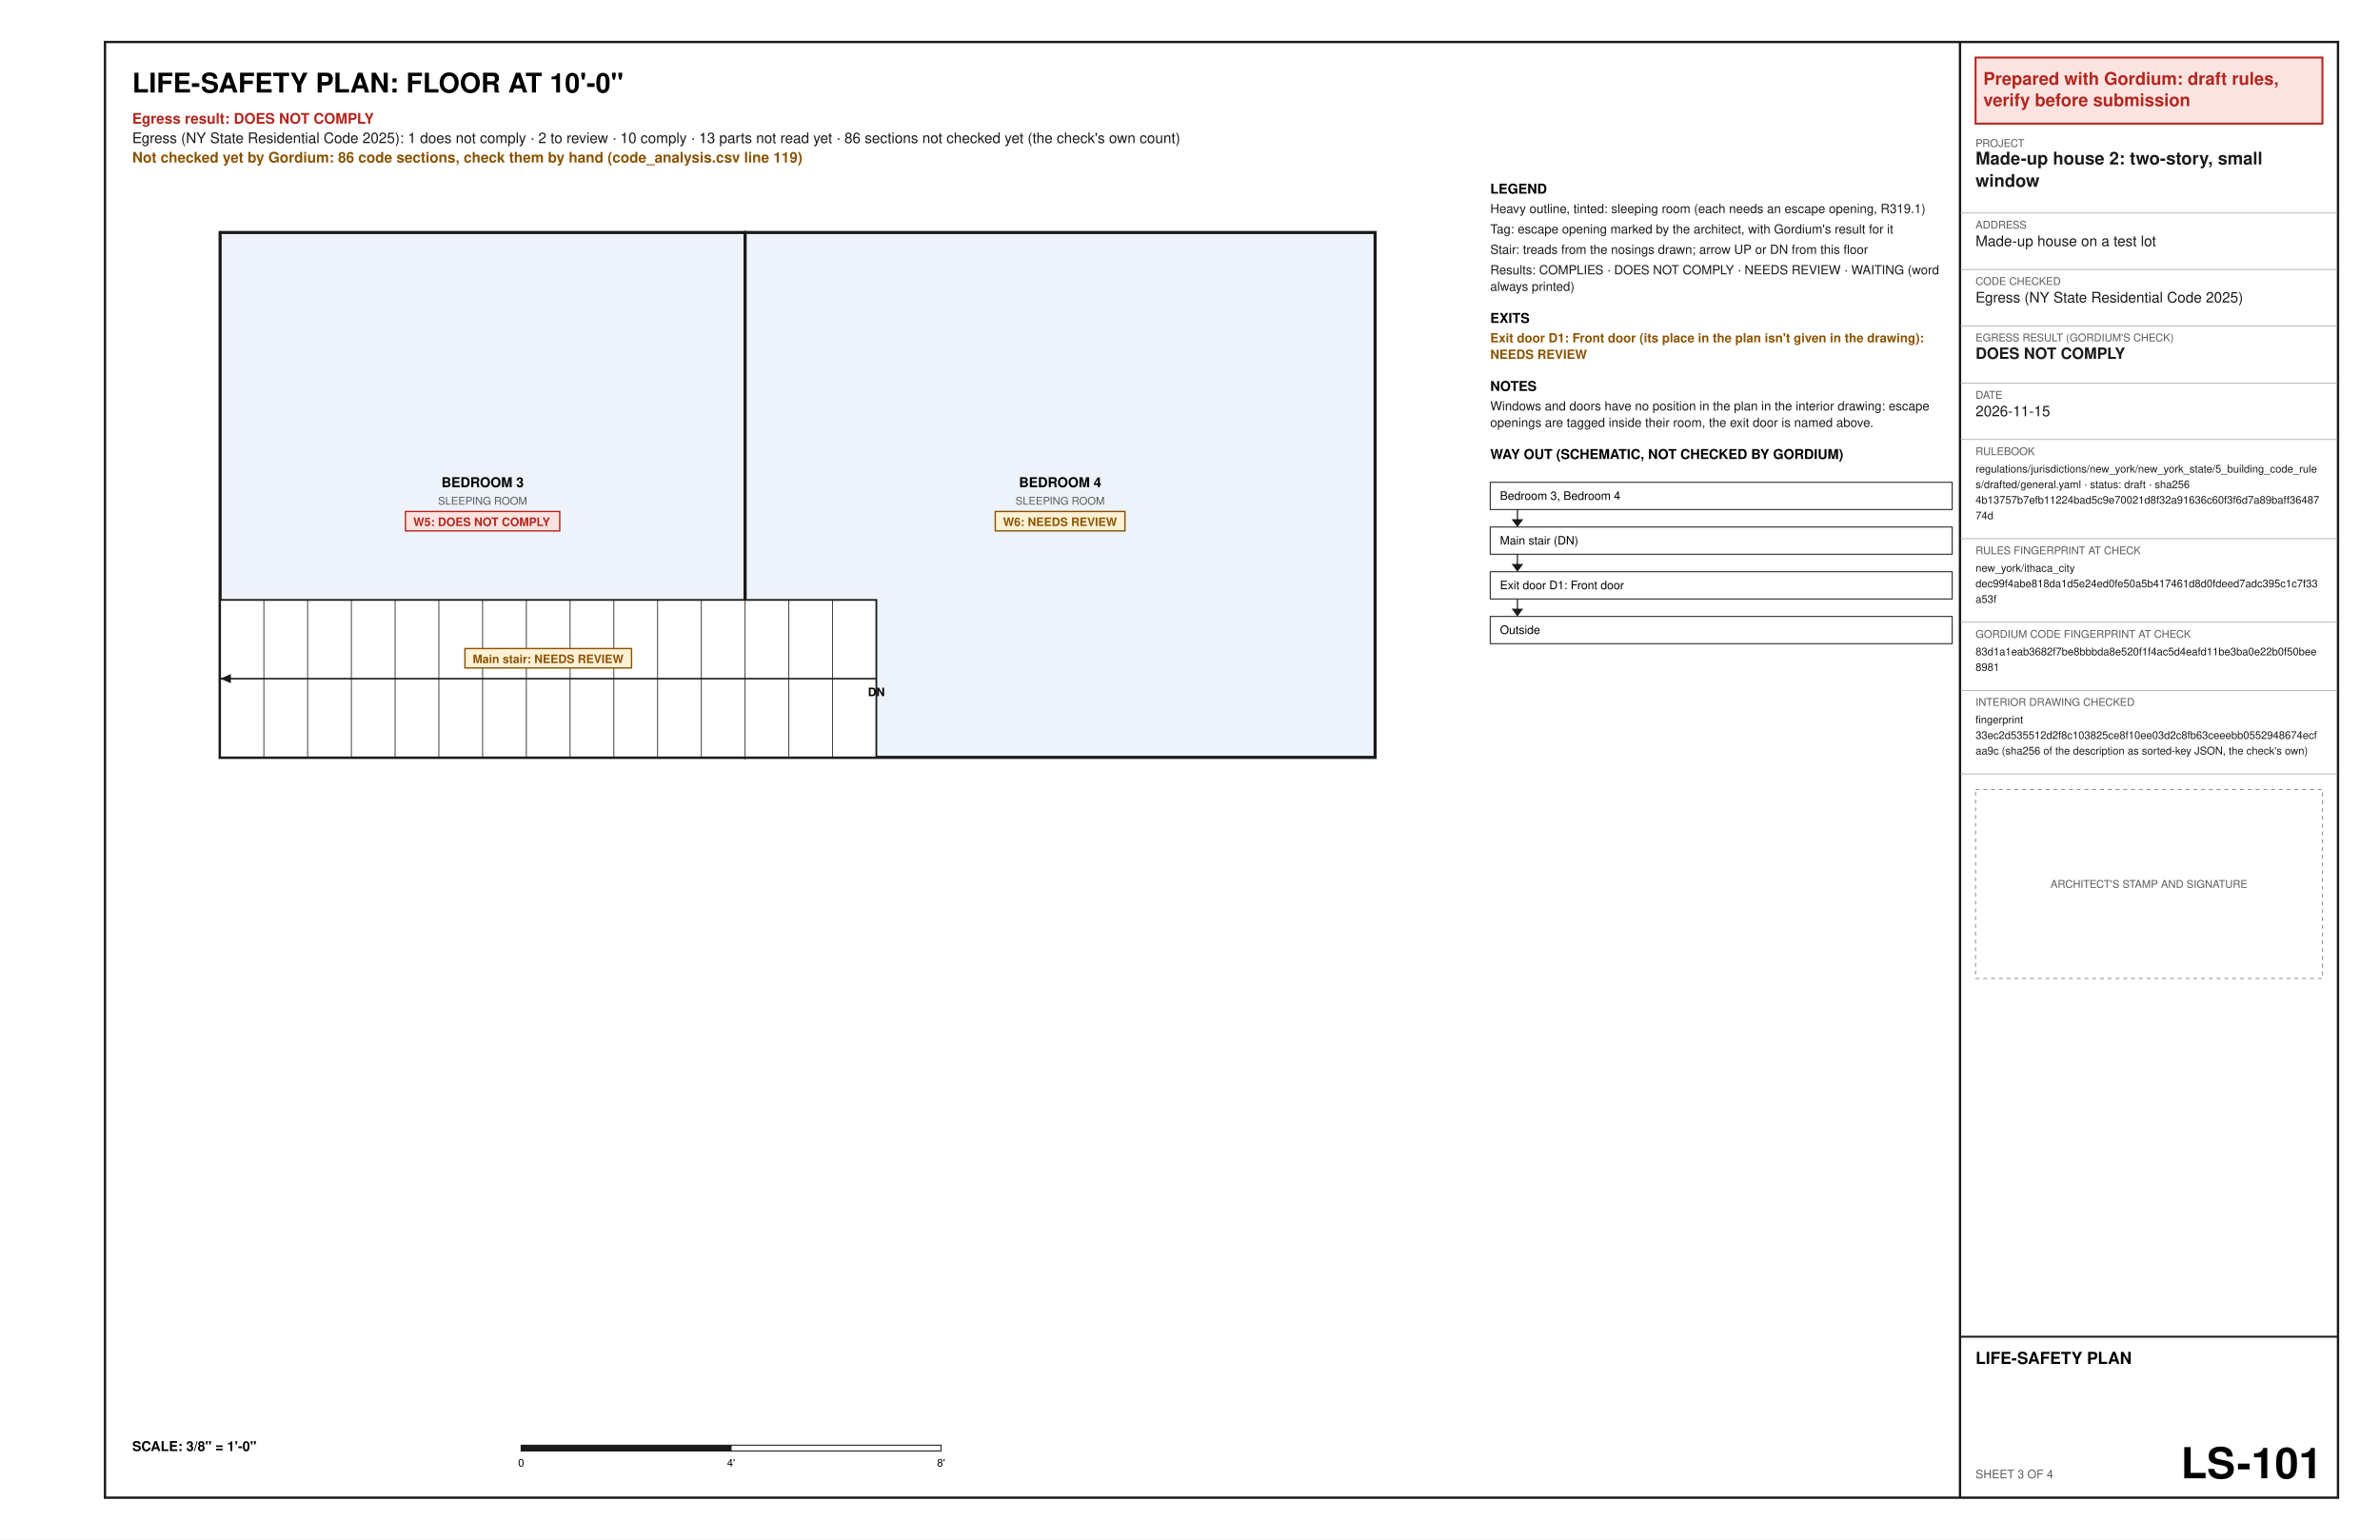
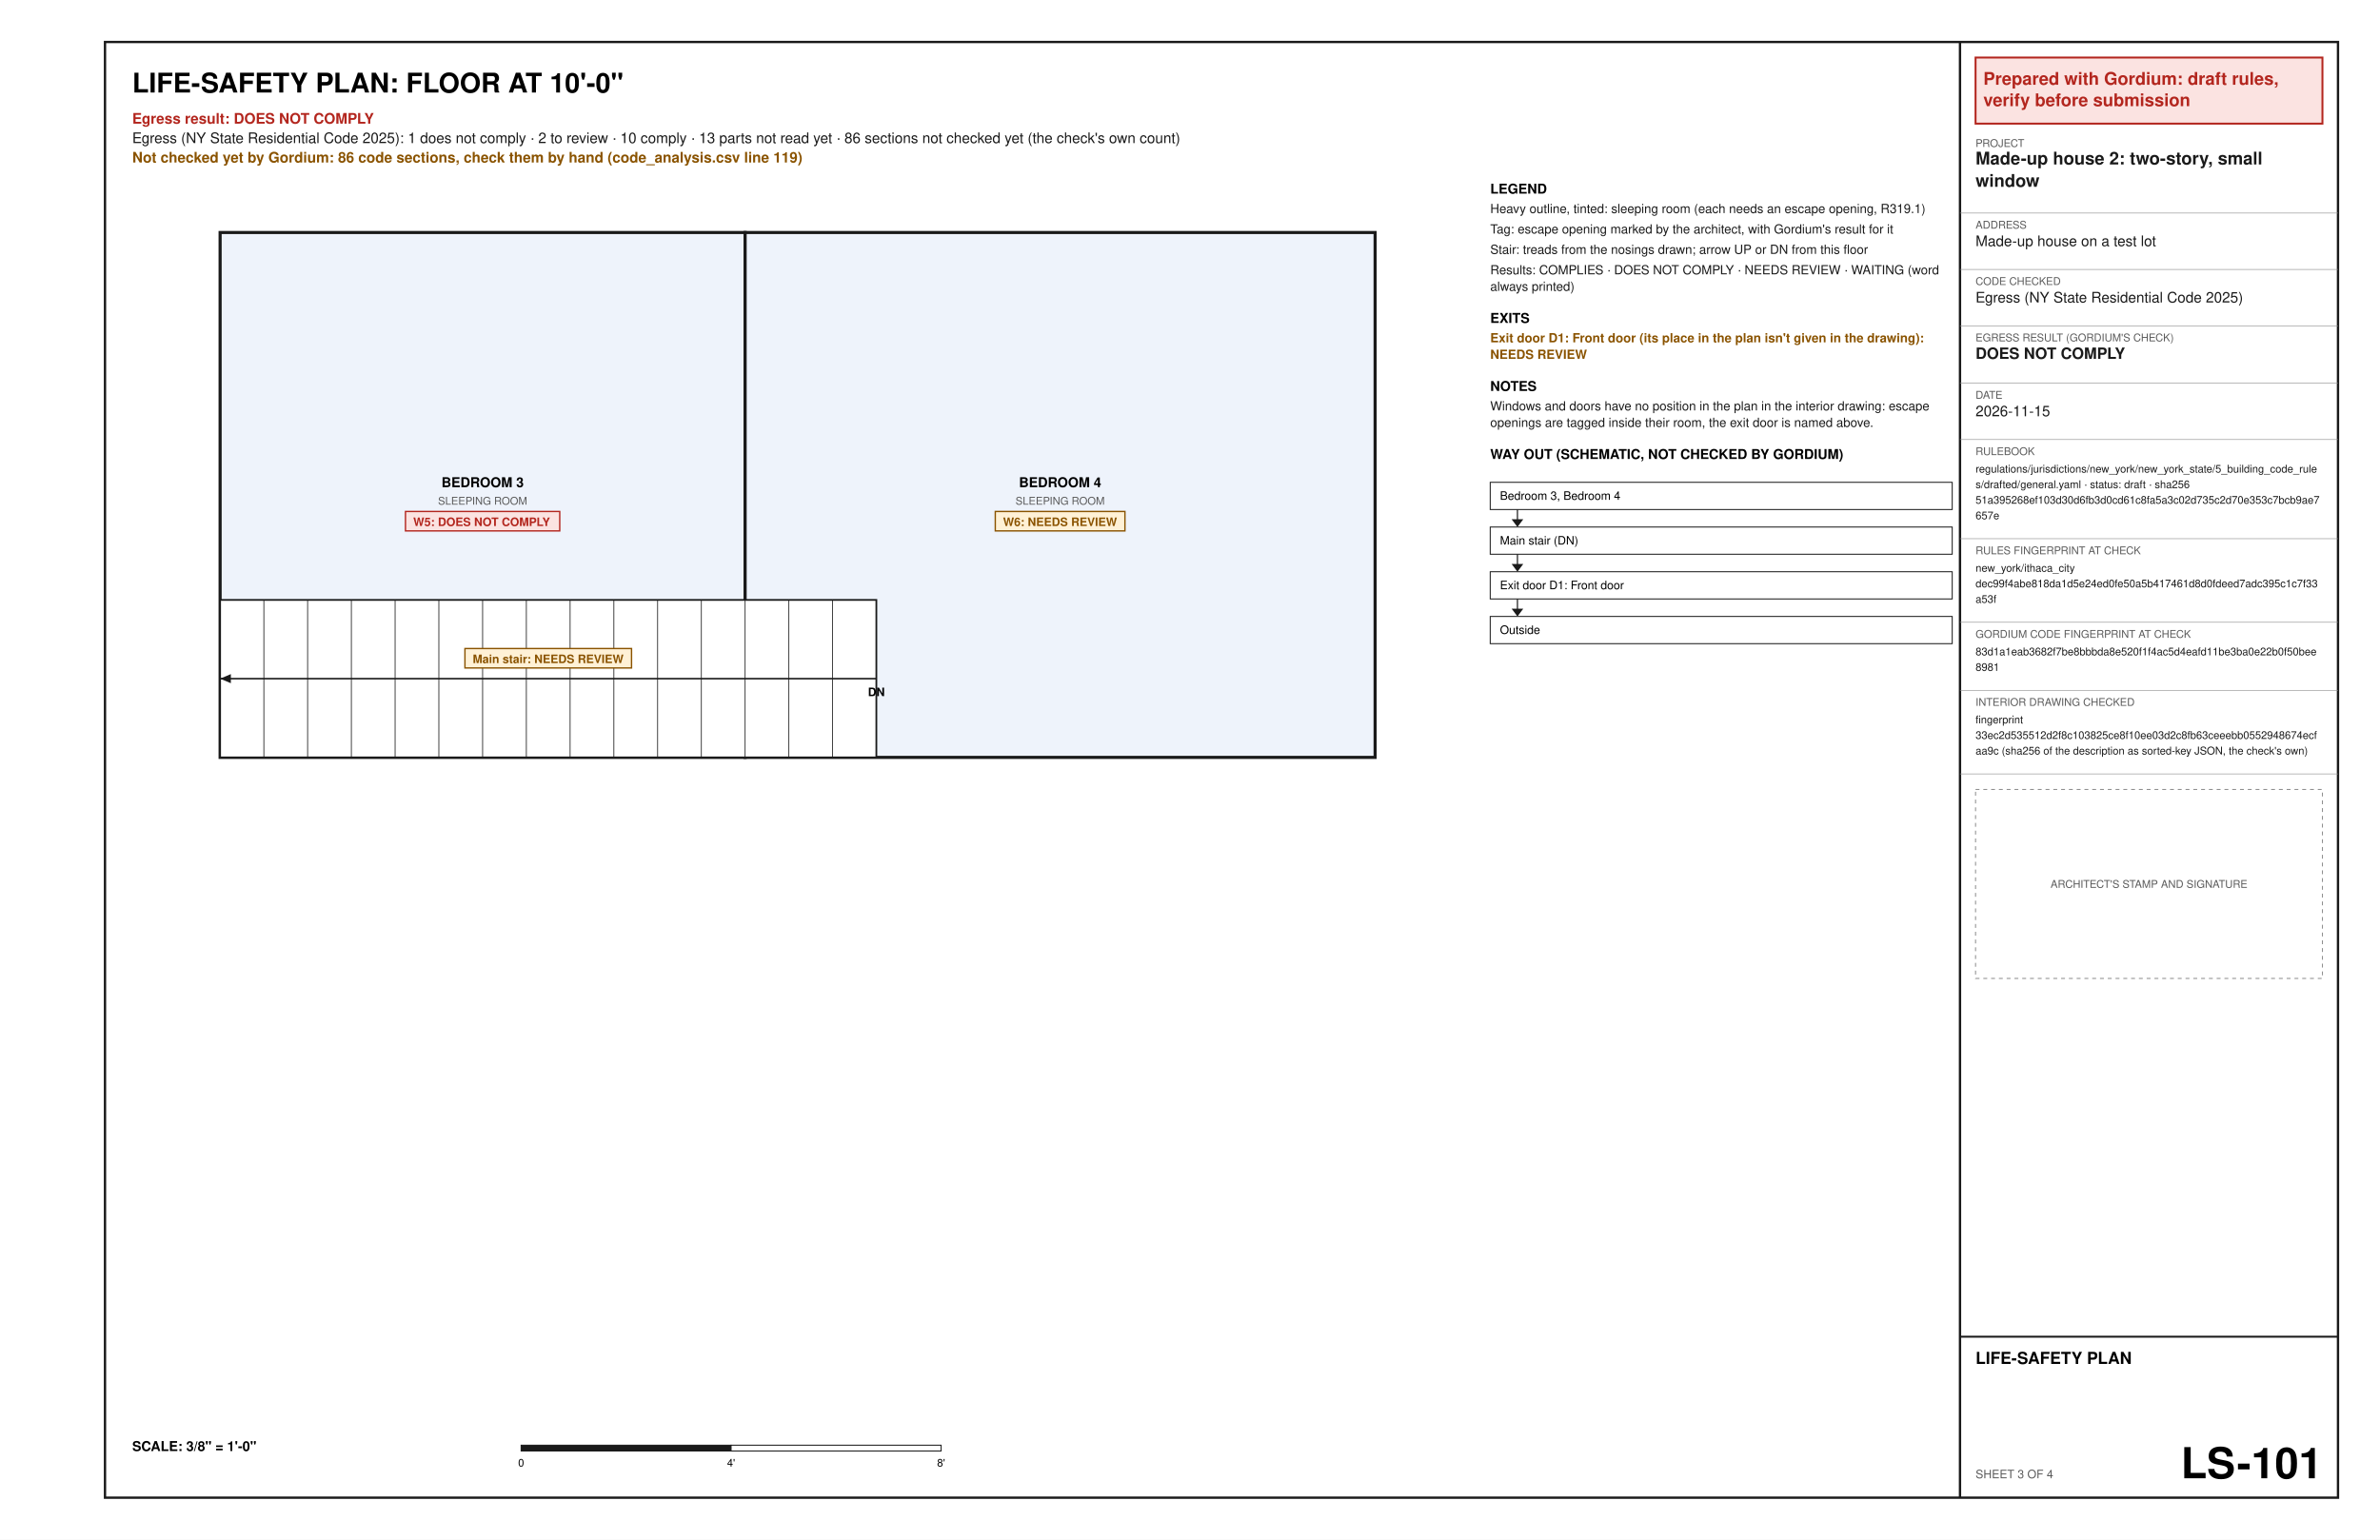
<svg xmlns="http://www.w3.org/2000/svg" width="17in" height="11in" viewBox="0 0 1224 792" font-family="Helvetica, Arial, sans-serif">
  <rect x="0" y="0" width="1224" height="792" fill="#ffffff" />
  <text x="68" y="47.6" font-size="14" font-weight="bold" text-anchor="start" fill="#000000" xml:space="preserve">LIFE-SAFETY PLAN: FLOOR AT 10'-0"</text>
  <text x="68" y="63.6" font-size="7.5" font-weight="bold" text-anchor="start" fill="#b3261e" xml:space="preserve">Egress result: DOES NOT COMPLY</text>
  <text x="68" y="73.6" font-size="7.5" text-anchor="start" fill="#1a1a1a" xml:space="preserve">Egress (NY State Residential Code 2025): 1 does not comply · 2 to review · 10 comply · 13 parts not read yet · 86 sections not checked yet (the check's own count)</text>
  <text x="68" y="83.6" font-size="7.5" font-weight="bold" text-anchor="start" fill="#8a5300" xml:space="preserve">Not checked yet by Gordium: 86 code sections, check them by hand (code_analysis.csv line 119)</text>
  <polygon points="113.2,389.6 383.2,389.6 383.2,119.6 113.2,119.6" fill="#eef3fb" stroke="#1a1a1a" stroke-width="1.6" />
  <text x="248.2" y="250.6" font-size="7" font-weight="bold" text-anchor="middle" fill="#000000" xml:space="preserve">BEDROOM 3</text>
  <text x="248.2" y="259.6" font-size="5.5" text-anchor="middle" fill="#5a5a5a" xml:space="preserve">SLEEPING ROOM</text>
  <polygon points="208.53,263.1 287.87,263.1 287.87,273.1 208.53,273.1" fill="#fbe3e1" stroke="#b3261e" stroke-width="0.7" />
  <text x="212.53" y="270.6" font-size="6" font-weight="bold" text-anchor="start" fill="#b3261e" xml:space="preserve">W5: DOES NOT COMPLY</text>
  <polygon points="383.2,389.6 707.2,389.6 707.2,119.6 383.2,119.6" fill="#eef3fb" stroke="#1a1a1a" stroke-width="1.6" />
  <text x="545.2" y="250.6" font-size="7" font-weight="bold" text-anchor="middle" fill="#000000" xml:space="preserve">BEDROOM 4</text>
  <text x="545.2" y="259.6" font-size="5.5" text-anchor="middle" fill="#5a5a5a" xml:space="preserve">SLEEPING ROOM</text>
  <polygon points="511.86,263.1 578.54,263.1 578.54,273.1 511.86,273.1" fill="#fff1d6" stroke="#8a5300" stroke-width="0.7" />
  <text x="515.86" y="270.6" font-size="6" font-weight="bold" text-anchor="start" fill="#8a5300" xml:space="preserve">W6: NEEDS REVIEW</text>
  <polygon points="113.2,389.6 113.2,308.6 450.7,308.6 450.7,389.6" fill="#ffffff" stroke="#1a1a1a" stroke-width="0.9" />
  <line x1="135.7" y1="389.6" x2="135.7" y2="308.6" stroke="#1a1a1a" stroke-width="0.4" />
  <line x1="158.2" y1="389.6" x2="158.2" y2="308.6" stroke="#1a1a1a" stroke-width="0.4" />
  <line x1="180.7" y1="389.6" x2="180.7" y2="308.6" stroke="#1a1a1a" stroke-width="0.4" />
  <line x1="203.2" y1="389.6" x2="203.2" y2="308.6" stroke="#1a1a1a" stroke-width="0.4" />
  <line x1="225.7" y1="389.6" x2="225.7" y2="308.6" stroke="#1a1a1a" stroke-width="0.4" />
  <line x1="248.2" y1="389.6" x2="248.2" y2="308.6" stroke="#1a1a1a" stroke-width="0.4" />
  <line x1="270.7" y1="389.6" x2="270.7" y2="308.6" stroke="#1a1a1a" stroke-width="0.4" />
  <line x1="293.2" y1="389.6" x2="293.2" y2="308.6" stroke="#1a1a1a" stroke-width="0.4" />
  <line x1="315.7" y1="389.6" x2="315.7" y2="308.6" stroke="#1a1a1a" stroke-width="0.4" />
  <line x1="338.2" y1="389.6" x2="338.2" y2="308.6" stroke="#1a1a1a" stroke-width="0.4" />
  <line x1="360.7" y1="389.6" x2="360.7" y2="308.6" stroke="#1a1a1a" stroke-width="0.4" />
  <line x1="383.2" y1="389.6" x2="383.2" y2="308.6" stroke="#1a1a1a" stroke-width="0.4" />
  <line x1="405.7" y1="389.6" x2="405.7" y2="308.6" stroke="#1a1a1a" stroke-width="0.4" />
  <line x1="428.2" y1="389.6" x2="428.2" y2="308.6" stroke="#1a1a1a" stroke-width="0.4" />
  <line x1="450.7" y1="349.1" x2="113.2" y2="349.1" stroke="#1a1a1a" stroke-width="0.8" />
  <polygon points="113.2,349.1 118.73,346.76 118.73,351.44" fill="#1a1a1a" />
  <text x="450.7" y="358.1" font-size="6" font-weight="bold" text-anchor="middle" fill="#000000" xml:space="preserve">DN</text>
  <polygon points="239.11,333.6 324.79,333.6 324.79,343.6 239.11,343.6" fill="#fff1d6" stroke="#8a5300" stroke-width="0.7" />
  <text x="243.11" y="341.1" font-size="6" font-weight="bold" text-anchor="start" fill="#8a5300" xml:space="preserve">Main stair: NEEDS REVIEW</text>
  <text x="68" y="746.4" font-size="7" font-weight="bold" text-anchor="start" fill="#000000" xml:space="preserve">SCALE: 3/8" = 1'-0"</text>
  <polygon points="268,743.4 376,743.4 376,746.4 268,746.4" fill="#1a1a1a" stroke="#1a1a1a" stroke-width="0.5" />
  <polygon points="376,743.4 484,743.4 484,746.4 376,746.4" fill="#ffffff" stroke="#1a1a1a" stroke-width="0.5" />
  <text x="268" y="754.4" font-size="5.5" text-anchor="middle" fill="#000000" xml:space="preserve">0</text>
  <text x="376" y="754.4" font-size="5.5" text-anchor="middle" fill="#000000" xml:space="preserve">4'</text>
  <text x="484" y="754.4" font-size="5.5" text-anchor="middle" fill="#000000" xml:space="preserve">8'</text>
  <text x="766.4" y="99.6" font-size="7" font-weight="bold" text-anchor="start" fill="#000000" xml:space="preserve">LEGEND</text>
  <text x="766.4" y="109.6" font-size="6.5" text-anchor="start" fill="#1a1a1a" xml:space="preserve">Heavy outline, tinted: sleeping room (each needs an escape opening, R319.1)</text>
  <text x="766.4" y="120.1" font-size="6.5" text-anchor="start" fill="#1a1a1a" xml:space="preserve">Tag: escape opening marked by the architect, with Gordium's result for it</text>
  <text x="766.4" y="130.6" font-size="6.5" text-anchor="start" fill="#1a1a1a" xml:space="preserve">Stair: treads from the nosings drawn; arrow UP or DN from this floor</text>
  <text x="766.4" y="141.1" font-size="6.5" text-anchor="start" fill="#1a1a1a" xml:space="preserve">Results: COMPLIES · DOES NOT COMPLY · NEEDS REVIEW · WAITING (word</text>
  <text x="766.4" y="149.6" font-size="6.5" text-anchor="start" fill="#1a1a1a" xml:space="preserve">always printed)</text>
  <text x="766.4" y="166.1" font-size="7" font-weight="bold" text-anchor="start" fill="#000000" xml:space="preserve">EXITS</text>
  <text x="766.4" y="176.1" font-size="6.5" font-weight="bold" text-anchor="start" fill="#8a5300" xml:space="preserve">Exit door D1: Front door (its place in the plan isn't given in the drawing):</text>
  <text x="766.4" y="184.6" font-size="6.5" font-weight="bold" text-anchor="start" fill="#8a5300" xml:space="preserve">NEEDS REVIEW</text>
  <text x="766.4" y="201.1" font-size="7" font-weight="bold" text-anchor="start" fill="#000000" xml:space="preserve">NOTES</text>
  <text x="766.4" y="211.1" font-size="6.5" text-anchor="start" fill="#1a1a1a" xml:space="preserve">Windows and doors have no position in the plan in the interior drawing: escape</text>
  <text x="766.4" y="219.6" font-size="6.5" text-anchor="start" fill="#1a1a1a" xml:space="preserve">openings are tagged inside their room, the exit door is named above.</text>
  <text x="766.4" y="236.1" font-size="7" font-weight="bold" text-anchor="start" fill="#000000" xml:space="preserve">WAY OUT (SCHEMATIC, NOT CHECKED BY GORDIUM)</text>
  <polygon points="766.4,248.1 1004,248.1 1004,262.1 766.4,262.1" fill="none" stroke="#1a1a1a" stroke-width="0.5" />
  <text x="771.4" y="257.1" font-size="6" text-anchor="start" fill="#000000" xml:space="preserve">Bedroom 3, Bedroom 4</text>
  <line x1="780.4" y1="262.1" x2="780.4" y2="270.1" stroke="#1a1a1a" stroke-width="0.6" />
  <polygon points="777.4,267.1 783.4,267.1 780.4,271.1" fill="#1a1a1a" />
  <polygon points="766.4,271.1 1004,271.1 1004,285.1 766.4,285.1" fill="none" stroke="#1a1a1a" stroke-width="0.5" />
  <text x="771.4" y="280.1" font-size="6" text-anchor="start" fill="#000000" xml:space="preserve">Main stair (DN)</text>
  <line x1="780.4" y1="285.1" x2="780.4" y2="293.1" stroke="#1a1a1a" stroke-width="0.6" />
  <polygon points="777.4,290.1 783.4,290.1 780.4,294.1" fill="#1a1a1a" />
  <polygon points="766.4,294.1 1004,294.1 1004,308.1 766.4,308.1" fill="none" stroke="#1a1a1a" stroke-width="0.5" />
  <text x="771.4" y="303.1" font-size="6" text-anchor="start" fill="#000000" xml:space="preserve">Exit door D1: Front door</text>
  <line x1="780.4" y1="308.1" x2="780.4" y2="316.1" stroke="#1a1a1a" stroke-width="0.6" />
  <polygon points="777.4,313.1 783.4,313.1 780.4,317.1" fill="#1a1a1a" />
  <polygon points="766.4,317.1 1004,317.1 1004,331.1 766.4,331.1" fill="none" stroke="#1a1a1a" stroke-width="0.5" />
  <text x="771.4" y="326.1" font-size="6" text-anchor="start" fill="#000000" xml:space="preserve">Outside</text>
  <polygon points="54,21.6 1202.4,21.6 1202.4,770.4 54,770.4" fill="none" stroke="#1a1a1a" stroke-width="1.2" />
  <line x1="1008" y1="21.6" x2="1008" y2="770.4" stroke="#1a1a1a" stroke-width="1.2" />
  <polygon points="1016,29.6 1194.4,29.6 1194.4,63.6 1016,63.6" fill="#fbe3e1" stroke="#b3261e" stroke-width="1" />
  <text x="1020" y="43.6" font-size="9" font-weight="bold" text-anchor="start" fill="#b3261e" xml:space="preserve">Prepared with Gordium: draft rules,</text>
  <text x="1020" y="54.6" font-size="9" font-weight="bold" text-anchor="start" fill="#b3261e" xml:space="preserve">verify before submission</text>
  <text x="1016" y="75.6" font-size="5.5" text-anchor="start" fill="#5a5a5a" xml:space="preserve">PROJECT</text>
  <text x="1016" y="84.6" font-size="9" font-weight="bold" text-anchor="start" fill="#1a1a1a" xml:space="preserve">Made-up house 2: two-story, small</text>
  <text x="1016" y="96.1" font-size="9" font-weight="bold" text-anchor="start" fill="#1a1a1a" xml:space="preserve">window</text>
  <line x1="1008" y1="109.6" x2="1202.4" y2="109.6" stroke="#8c8c8c" stroke-width="0.3" />
  <text x="1016" y="117.6" font-size="5.5" text-anchor="start" fill="#5a5a5a" xml:space="preserve">ADDRESS</text>
  <text x="1016" y="126.6" font-size="7.5" text-anchor="start" fill="#1a1a1a" xml:space="preserve">Made-up house on a test lot</text>
  <line x1="1008" y1="138.6" x2="1202.4" y2="138.6" stroke="#8c8c8c" stroke-width="0.3" />
  <text x="1016" y="146.6" font-size="5.5" text-anchor="start" fill="#5a5a5a" xml:space="preserve">CODE CHECKED</text>
  <text x="1016" y="155.6" font-size="7.5" text-anchor="start" fill="#1a1a1a" xml:space="preserve">Egress (NY State Residential Code 2025)</text>
  <line x1="1008" y1="167.6" x2="1202.4" y2="167.6" stroke="#8c8c8c" stroke-width="0.3" />
  <text x="1016" y="175.6" font-size="5.5" text-anchor="start" fill="#5a5a5a" xml:space="preserve">EGRESS RESULT (GORDIUM'S CHECK)</text>
  <text x="1016" y="184.6" font-size="8" font-weight="bold" text-anchor="start" fill="#1a1a1a" xml:space="preserve">DOES NOT COMPLY</text>
  <line x1="1008" y1="197.1" x2="1202.4" y2="197.1" stroke="#8c8c8c" stroke-width="0.3" />
  <text x="1016" y="205.1" font-size="5.5" text-anchor="start" fill="#5a5a5a" xml:space="preserve">DATE</text>
  <text x="1016" y="214.1" font-size="7.5" text-anchor="start" fill="#1a1a1a" xml:space="preserve">2026-11-15</text>
  <line x1="1008" y1="226.1" x2="1202.4" y2="226.1" stroke="#8c8c8c" stroke-width="0.3" />
  <text x="1016" y="234.1" font-size="5.5" text-anchor="start" fill="#5a5a5a" xml:space="preserve">RULEBOOK</text>
  <text x="1016" y="243.1" font-size="5.5" text-anchor="start" fill="#1a1a1a" xml:space="preserve">regulations/jurisdictions/new_york/new_york_state/5_building_code_rule</text>
  <text x="1016" y="251.1" font-size="5.5" text-anchor="start" fill="#1a1a1a" xml:space="preserve">s/drafted/general.yaml · status: draft · sha256</text>
-   <text x="1016" y="259.1" font-size="5.5" text-anchor="start" fill="#1a1a1a" xml:space="preserve">4b13757b7efb11224bad5c9e70021d8f32a91636c60f3f6d7a89baff36487</text>
-   <text x="1016" y="267.1" font-size="5.5" text-anchor="start" fill="#1a1a1a" xml:space="preserve">74d</text>
+   <text x="1016" y="259.1" font-size="5.5" text-anchor="start" fill="#1a1a1a" xml:space="preserve">51a395268ef103d30d6fb3d0cd61c8fa5a3c02d735c2d70e353c7bcb9ae7</text>
+   <text x="1016" y="267.1" font-size="5.5" text-anchor="start" fill="#1a1a1a" xml:space="preserve">657e</text>
  <line x1="1008" y1="277.1" x2="1202.4" y2="277.1" stroke="#8c8c8c" stroke-width="0.3" />
  <text x="1016" y="285.1" font-size="5.5" text-anchor="start" fill="#5a5a5a" xml:space="preserve">RULES FINGERPRINT AT CHECK</text>
  <text x="1016" y="294.1" font-size="5.5" text-anchor="start" fill="#1a1a1a" xml:space="preserve">new_york/ithaca_city</text>
  <text x="1016" y="302.1" font-size="5.5" text-anchor="start" fill="#1a1a1a" xml:space="preserve">dec99f4abe818da1d5e24ed0fe50a5b417461d8d0fdeed7adc395c1c7f33</text>
  <text x="1016" y="310.1" font-size="5.5" text-anchor="start" fill="#1a1a1a" xml:space="preserve">a53f</text>
  <line x1="1008" y1="320.1" x2="1202.4" y2="320.1" stroke="#8c8c8c" stroke-width="0.3" />
  <text x="1016" y="328.1" font-size="5.5" text-anchor="start" fill="#5a5a5a" xml:space="preserve">GORDIUM CODE FINGERPRINT AT CHECK</text>
  <text x="1016" y="337.1" font-size="5.5" text-anchor="start" fill="#1a1a1a" xml:space="preserve">83d1a1eab3682f7be8bbbda8e520f1f4ac5d4eafd11be3ba0e22b0f50bee</text>
  <text x="1016" y="345.1" font-size="5.5" text-anchor="start" fill="#1a1a1a" xml:space="preserve">8981</text>
  <line x1="1008" y1="355.1" x2="1202.4" y2="355.1" stroke="#8c8c8c" stroke-width="0.3" />
  <text x="1016" y="363.1" font-size="5.5" text-anchor="start" fill="#5a5a5a" xml:space="preserve">INTERIOR DRAWING CHECKED</text>
  <text x="1016" y="372.1" font-size="5.5" text-anchor="start" fill="#1a1a1a" xml:space="preserve">fingerprint</text>
  <text x="1016" y="380.1" font-size="5.5" text-anchor="start" fill="#1a1a1a" xml:space="preserve">33ec2d535512d2f8c103825ce8f10ee03d2c8fb63ceeebb0552948674ecf</text>
  <text x="1016" y="388.1" font-size="5.5" text-anchor="start" fill="#1a1a1a" xml:space="preserve">aa9c (sha256 of the description as sorted-key JSON, the check's own)</text>
  <line x1="1008" y1="398.1" x2="1202.4" y2="398.1" stroke="#8c8c8c" stroke-width="0.3" />
  <polygon points="1016,406.1 1194.4,406.1 1194.4,503.3 1016,503.3" fill="none" stroke="#8c8c8c" stroke-width="0.5" stroke-dasharray="2 2" />
  <text x="1105.2" y="456.7" font-size="5.5" text-anchor="middle" fill="#5a5a5a" xml:space="preserve">ARCHITECT'S STAMP AND SIGNATURE</text>
  <line x1="1008" y1="687.6" x2="1202.4" y2="687.6" stroke="#1a1a1a" stroke-width="1" />
  <text x="1016" y="701.6" font-size="8.5" font-weight="bold" text-anchor="start" fill="#000000" xml:space="preserve">LIFE-SAFETY PLAN</text>
  <text x="1016" y="760.4" font-size="6" text-anchor="start" fill="#5a5a5a" xml:space="preserve">SHEET 3 OF 4</text>
  <text x="1194.4" y="760.4" font-size="22" font-weight="bold" text-anchor="end" fill="#000000" xml:space="preserve">LS-101</text>
</svg>
